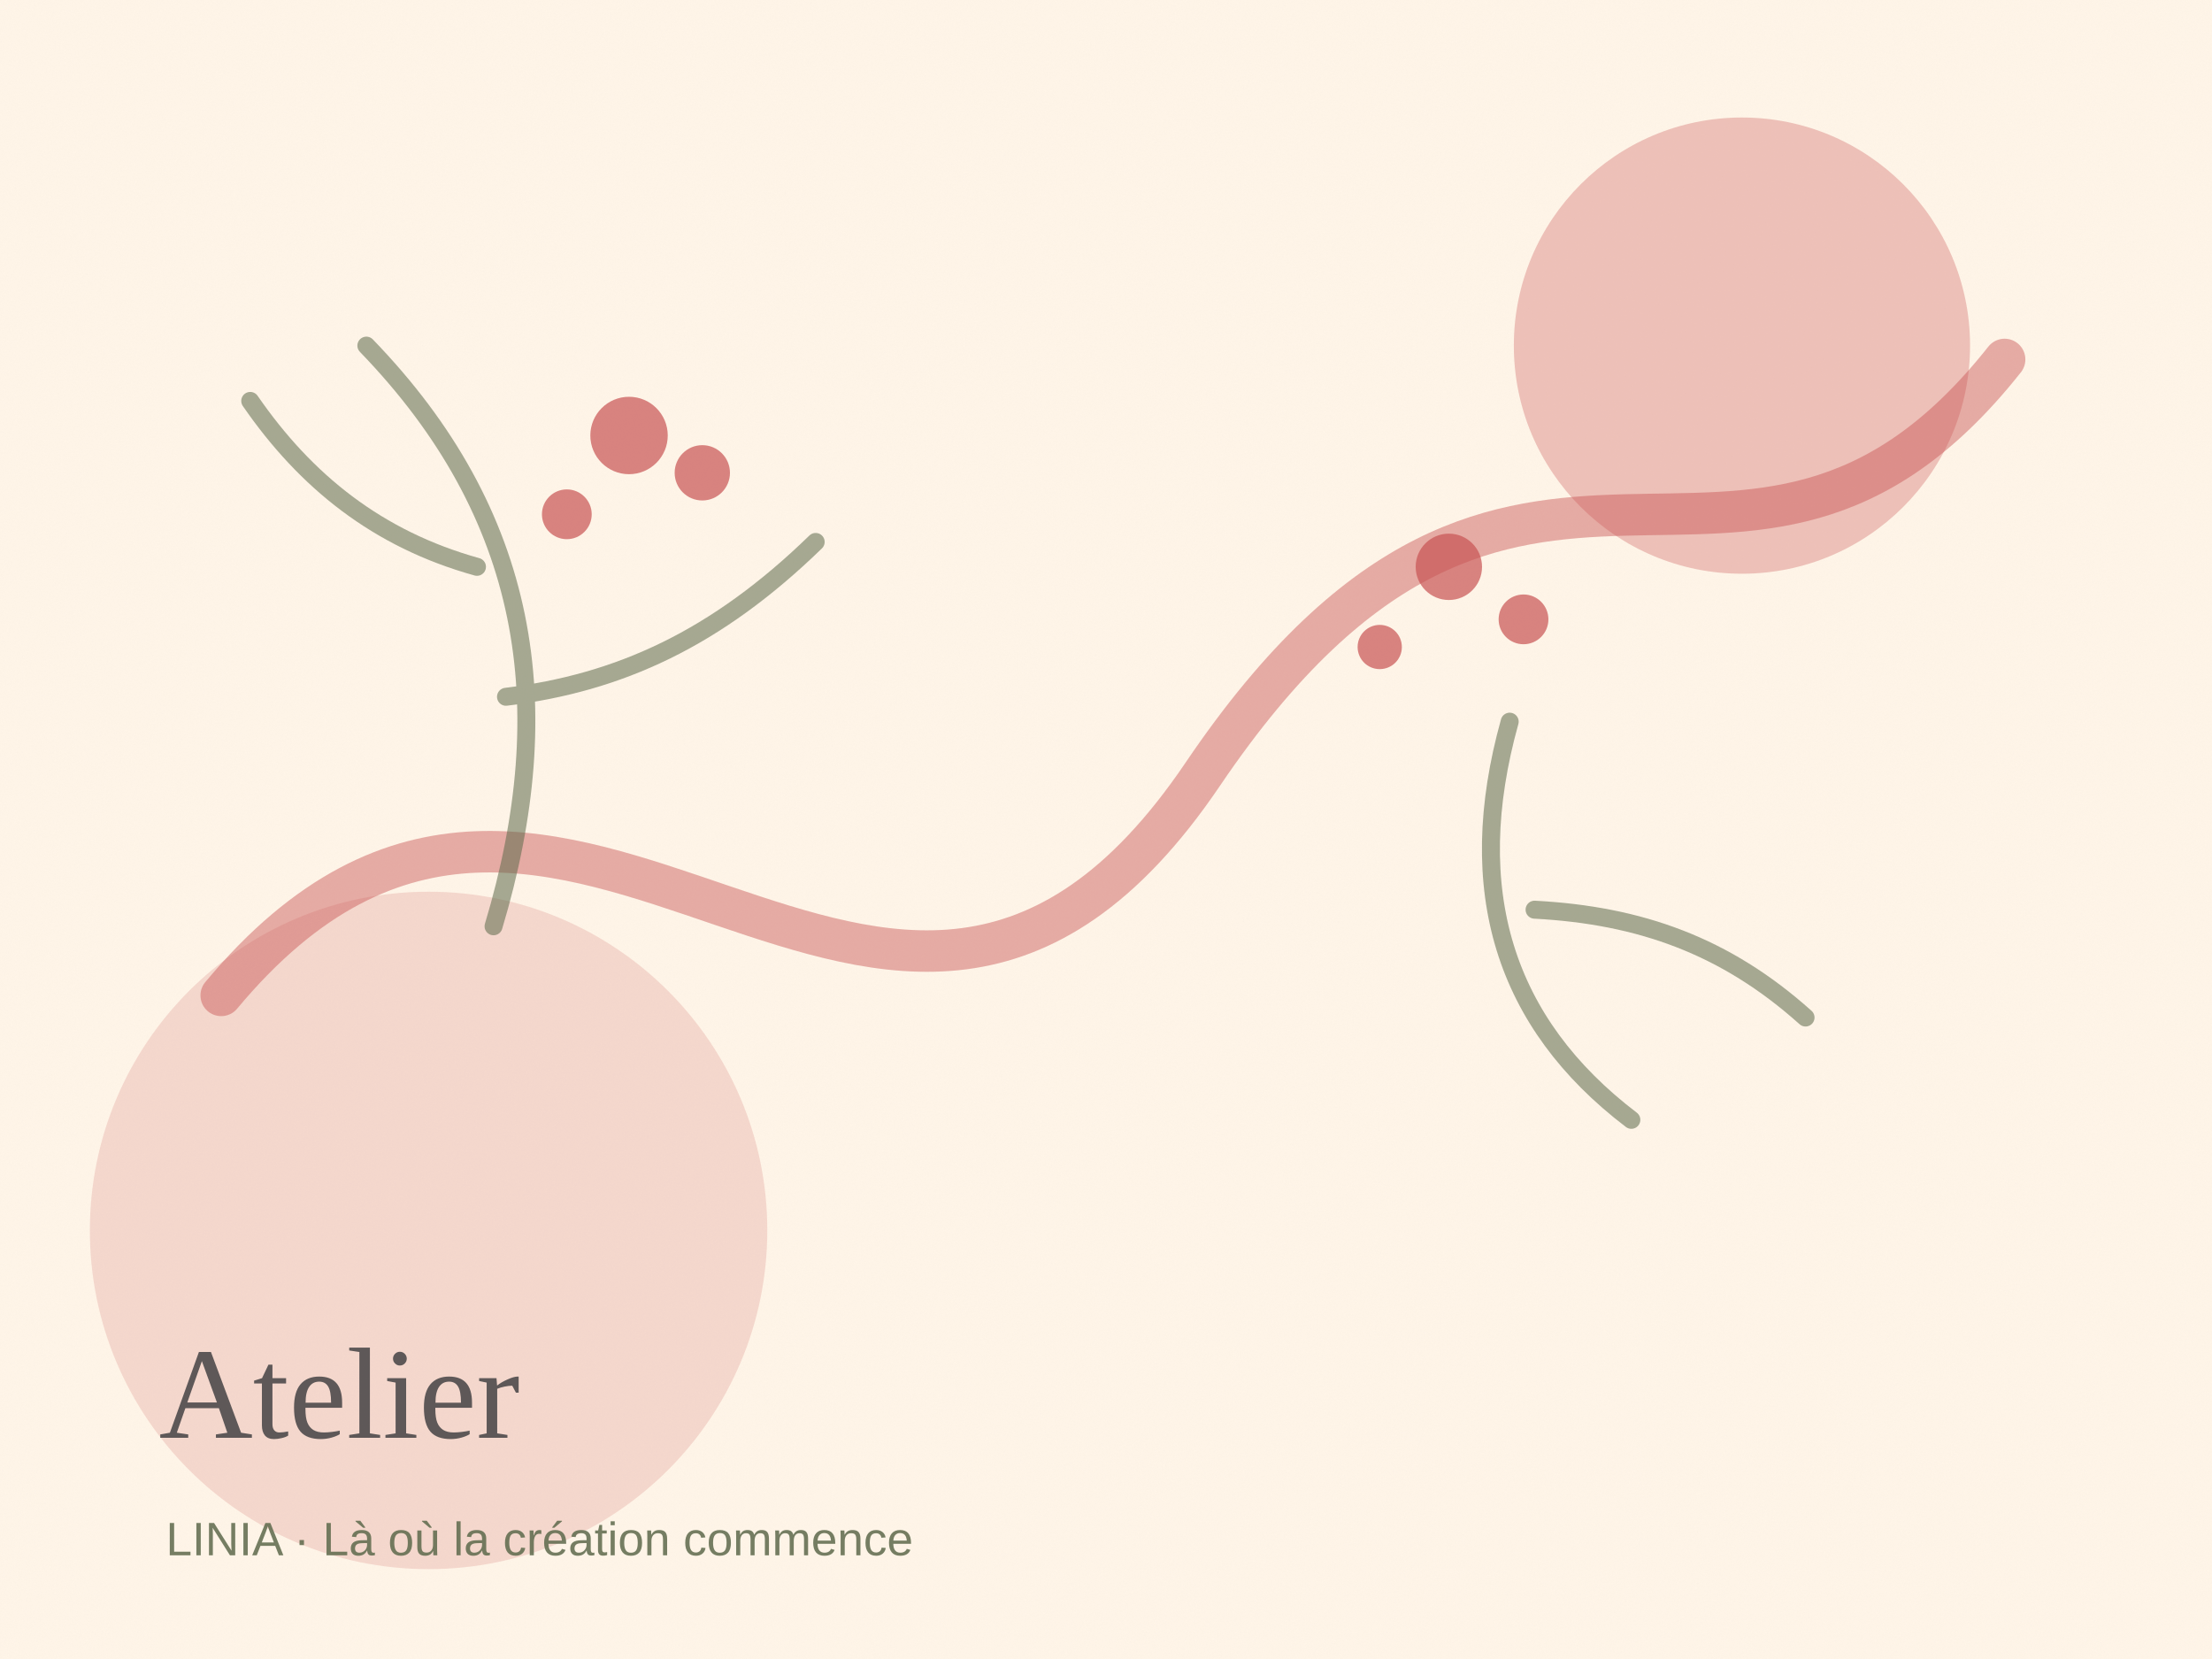
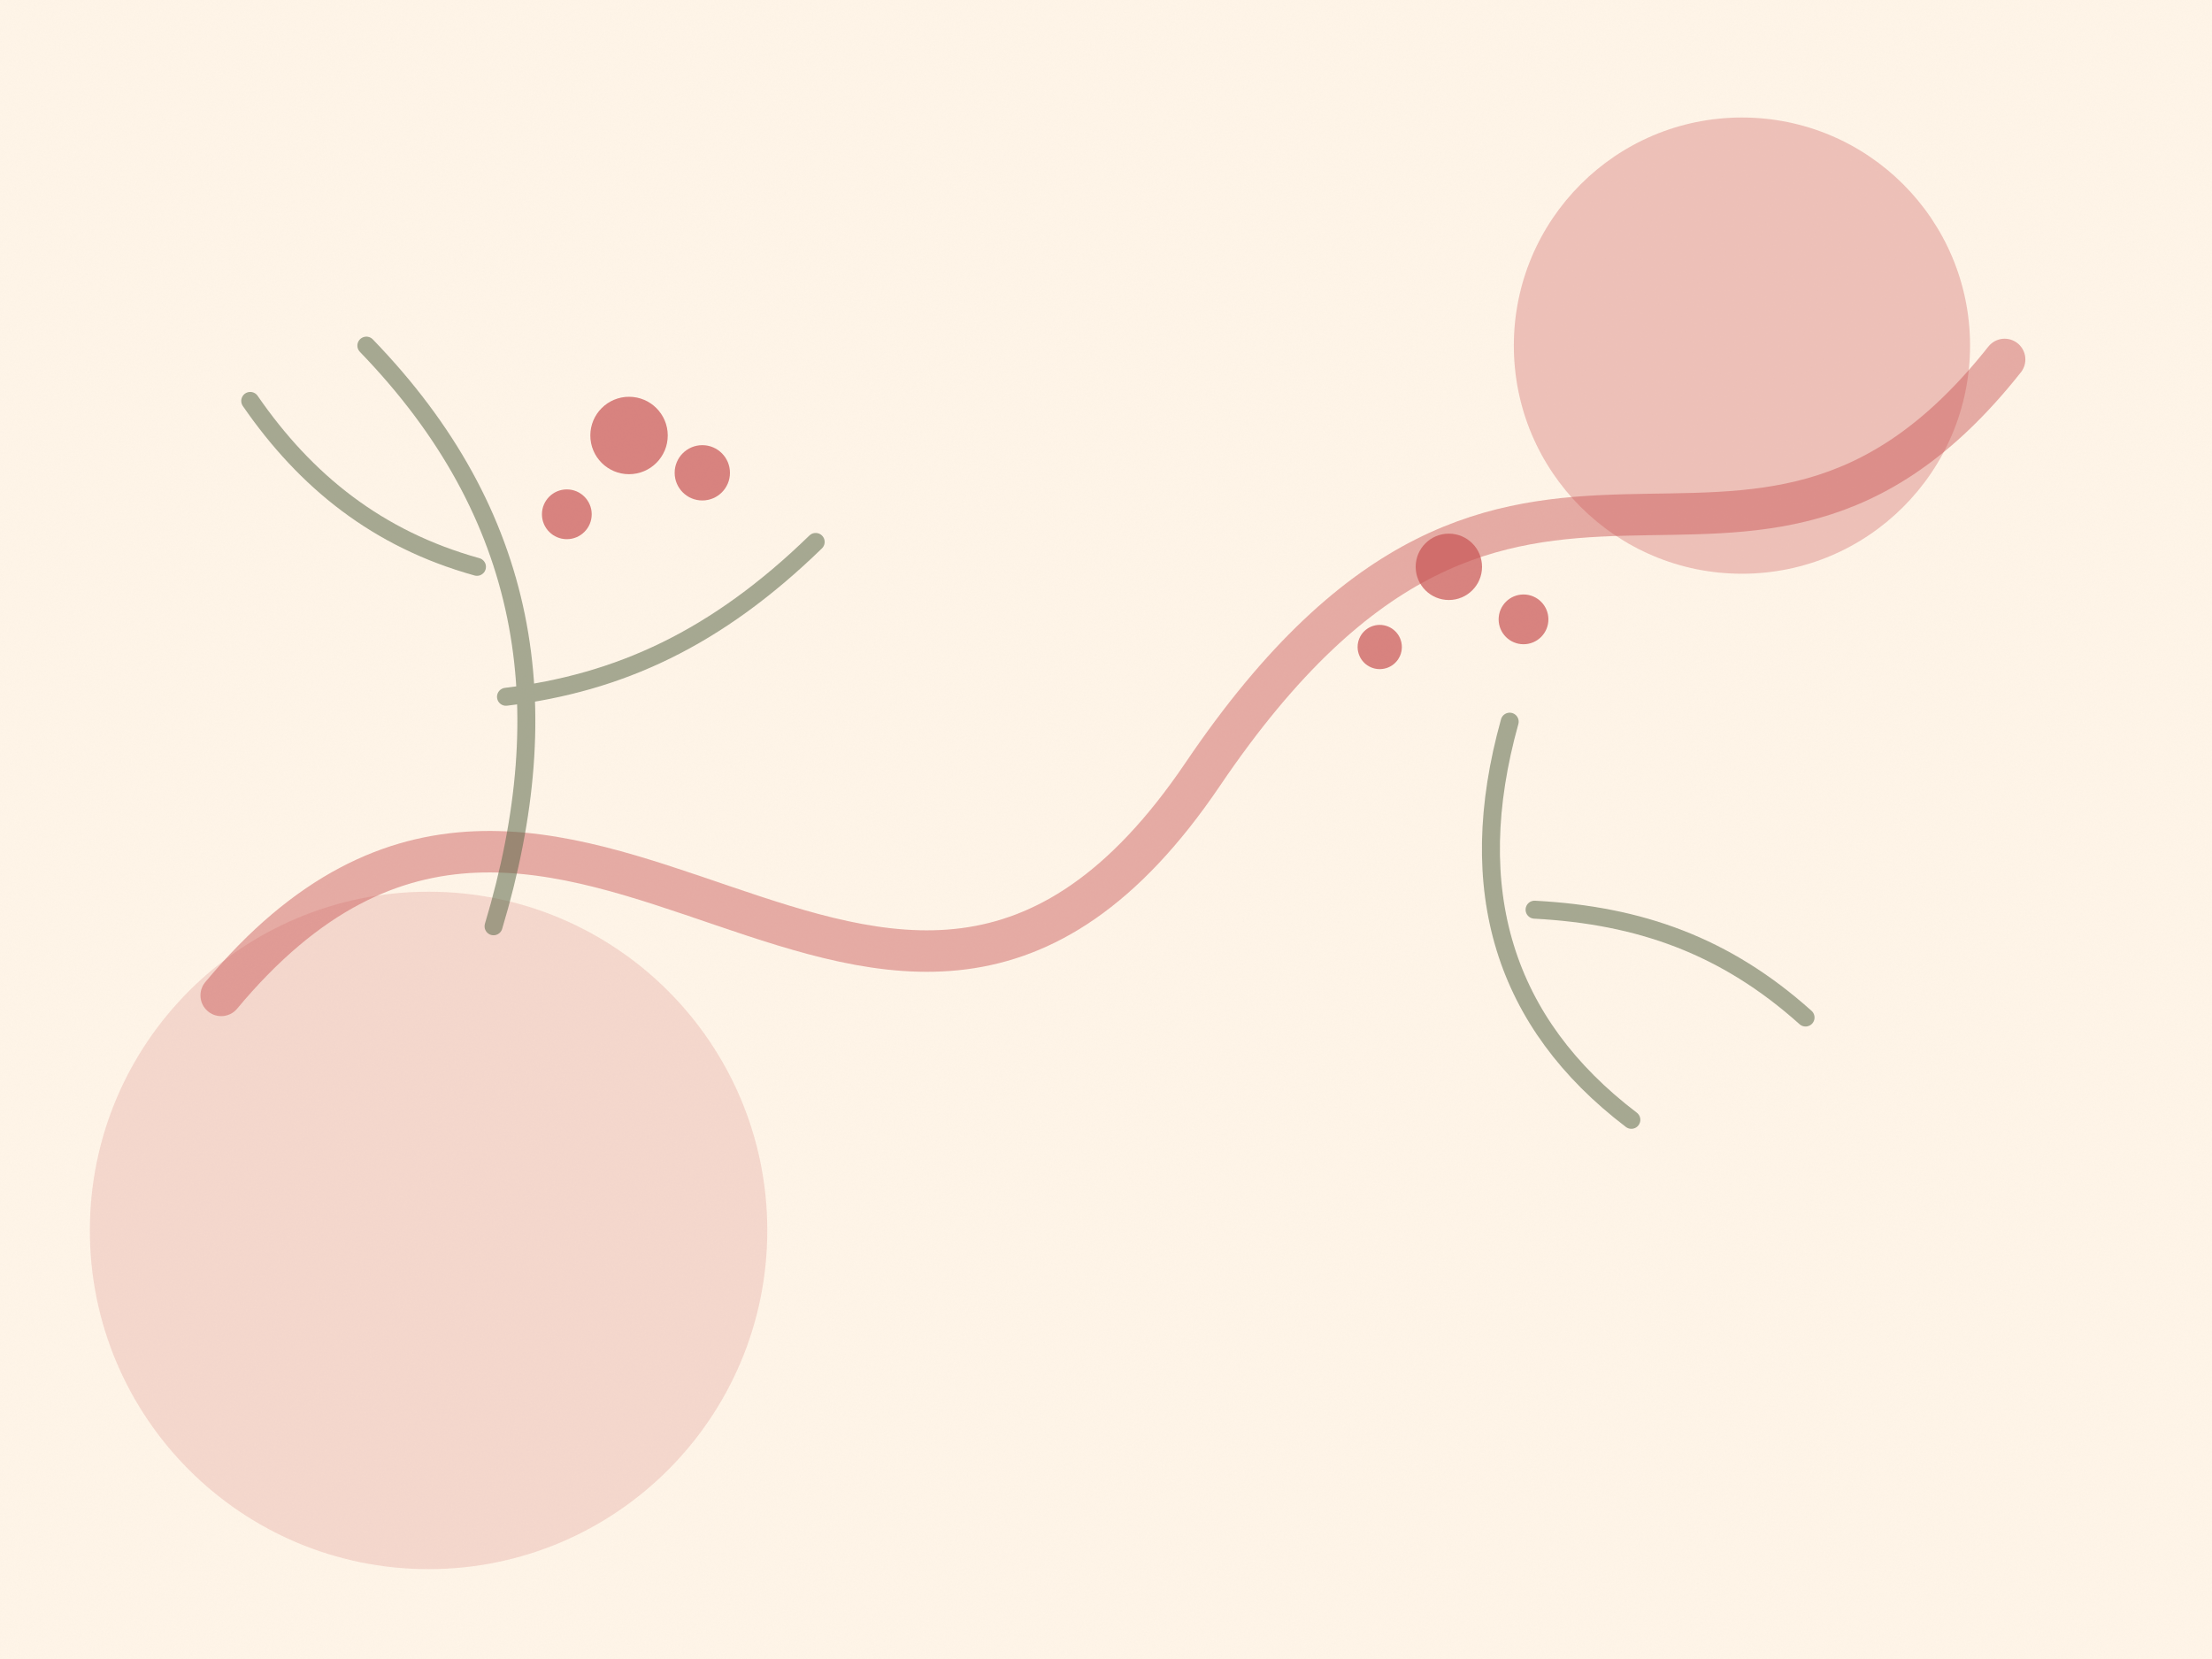
<svg xmlns="http://www.w3.org/2000/svg" viewBox="0 0 1600 1200" role="img" aria-label="Visuel Atelier LINIA">
  <defs>
    <linearGradient id="paper" x1="0" x2="1" y1="0" y2="1">
      <stop stop-color="#FFF5E8" />
      <stop offset="1" stop-color="#FFF5E8" />
    </linearGradient>
    <filter id="grain">
      <feTurbulence type="fractalNoise" baseFrequency="0.85" numOctaves="2" stitchTiles="stitch" />
      <feColorMatrix type="saturate" values="0" />
      <feComponentTransfer>
        <feFuncA type="table" tableValues="0 .08" />
      </feComponentTransfer>
    </filter>
  </defs>
  <rect width="1600" height="1200" fill="url(#paper)" />
  <rect width="1600" height="1200" filter="url(#grain)" opacity=".45" />
  <circle cx="1260" cy="250" r="165" fill="#C85252" opacity=".32" />
  <circle cx="310" cy="890" r="245" fill="#C85252" opacity=".18" />
  <path d="M160 720 C410 420 640 900 870 560 S1260 500 1450 260" fill="none" stroke="#C85252" stroke-width="30" stroke-linecap="round" opacity=".45" />
  <g fill="none" stroke="#5D694B" stroke-width="13" stroke-linecap="round" opacity=".55">
    <path d="M265 250c118 122 140 260 92 420" />
    <path d="M345 410c-72-20-124-62-164-120" />
    <path d="M366 504c82-10 152-42 224-112" />
    <path d="M1180 810c-92-70-122-166-88-288" />
    <path d="M1110 658c76 4 138 26 196 78" />
  </g>
  <g fill="#C85252" opacity=".7">
    <circle cx="455" cy="315" r="28" />
    <circle cx="508" cy="342" r="20" />
    <circle cx="410" cy="372" r="18" />
    <circle cx="1048" cy="410" r="24" />
    <circle cx="1102" cy="448" r="18" />
    <circle cx="998" cy="468" r="16" />
  </g>
-   <text x="115" y="1040" font-family="Georgia, 'Times New Roman', serif" font-size="94" fill="#2F3033" opacity=".76">Atelier</text>
-   <text x="120" y="1125" font-family="Arial, sans-serif" font-size="34" fill="#5D694B" opacity=".85">LINIA · Là où la création commence</text>
</svg>
